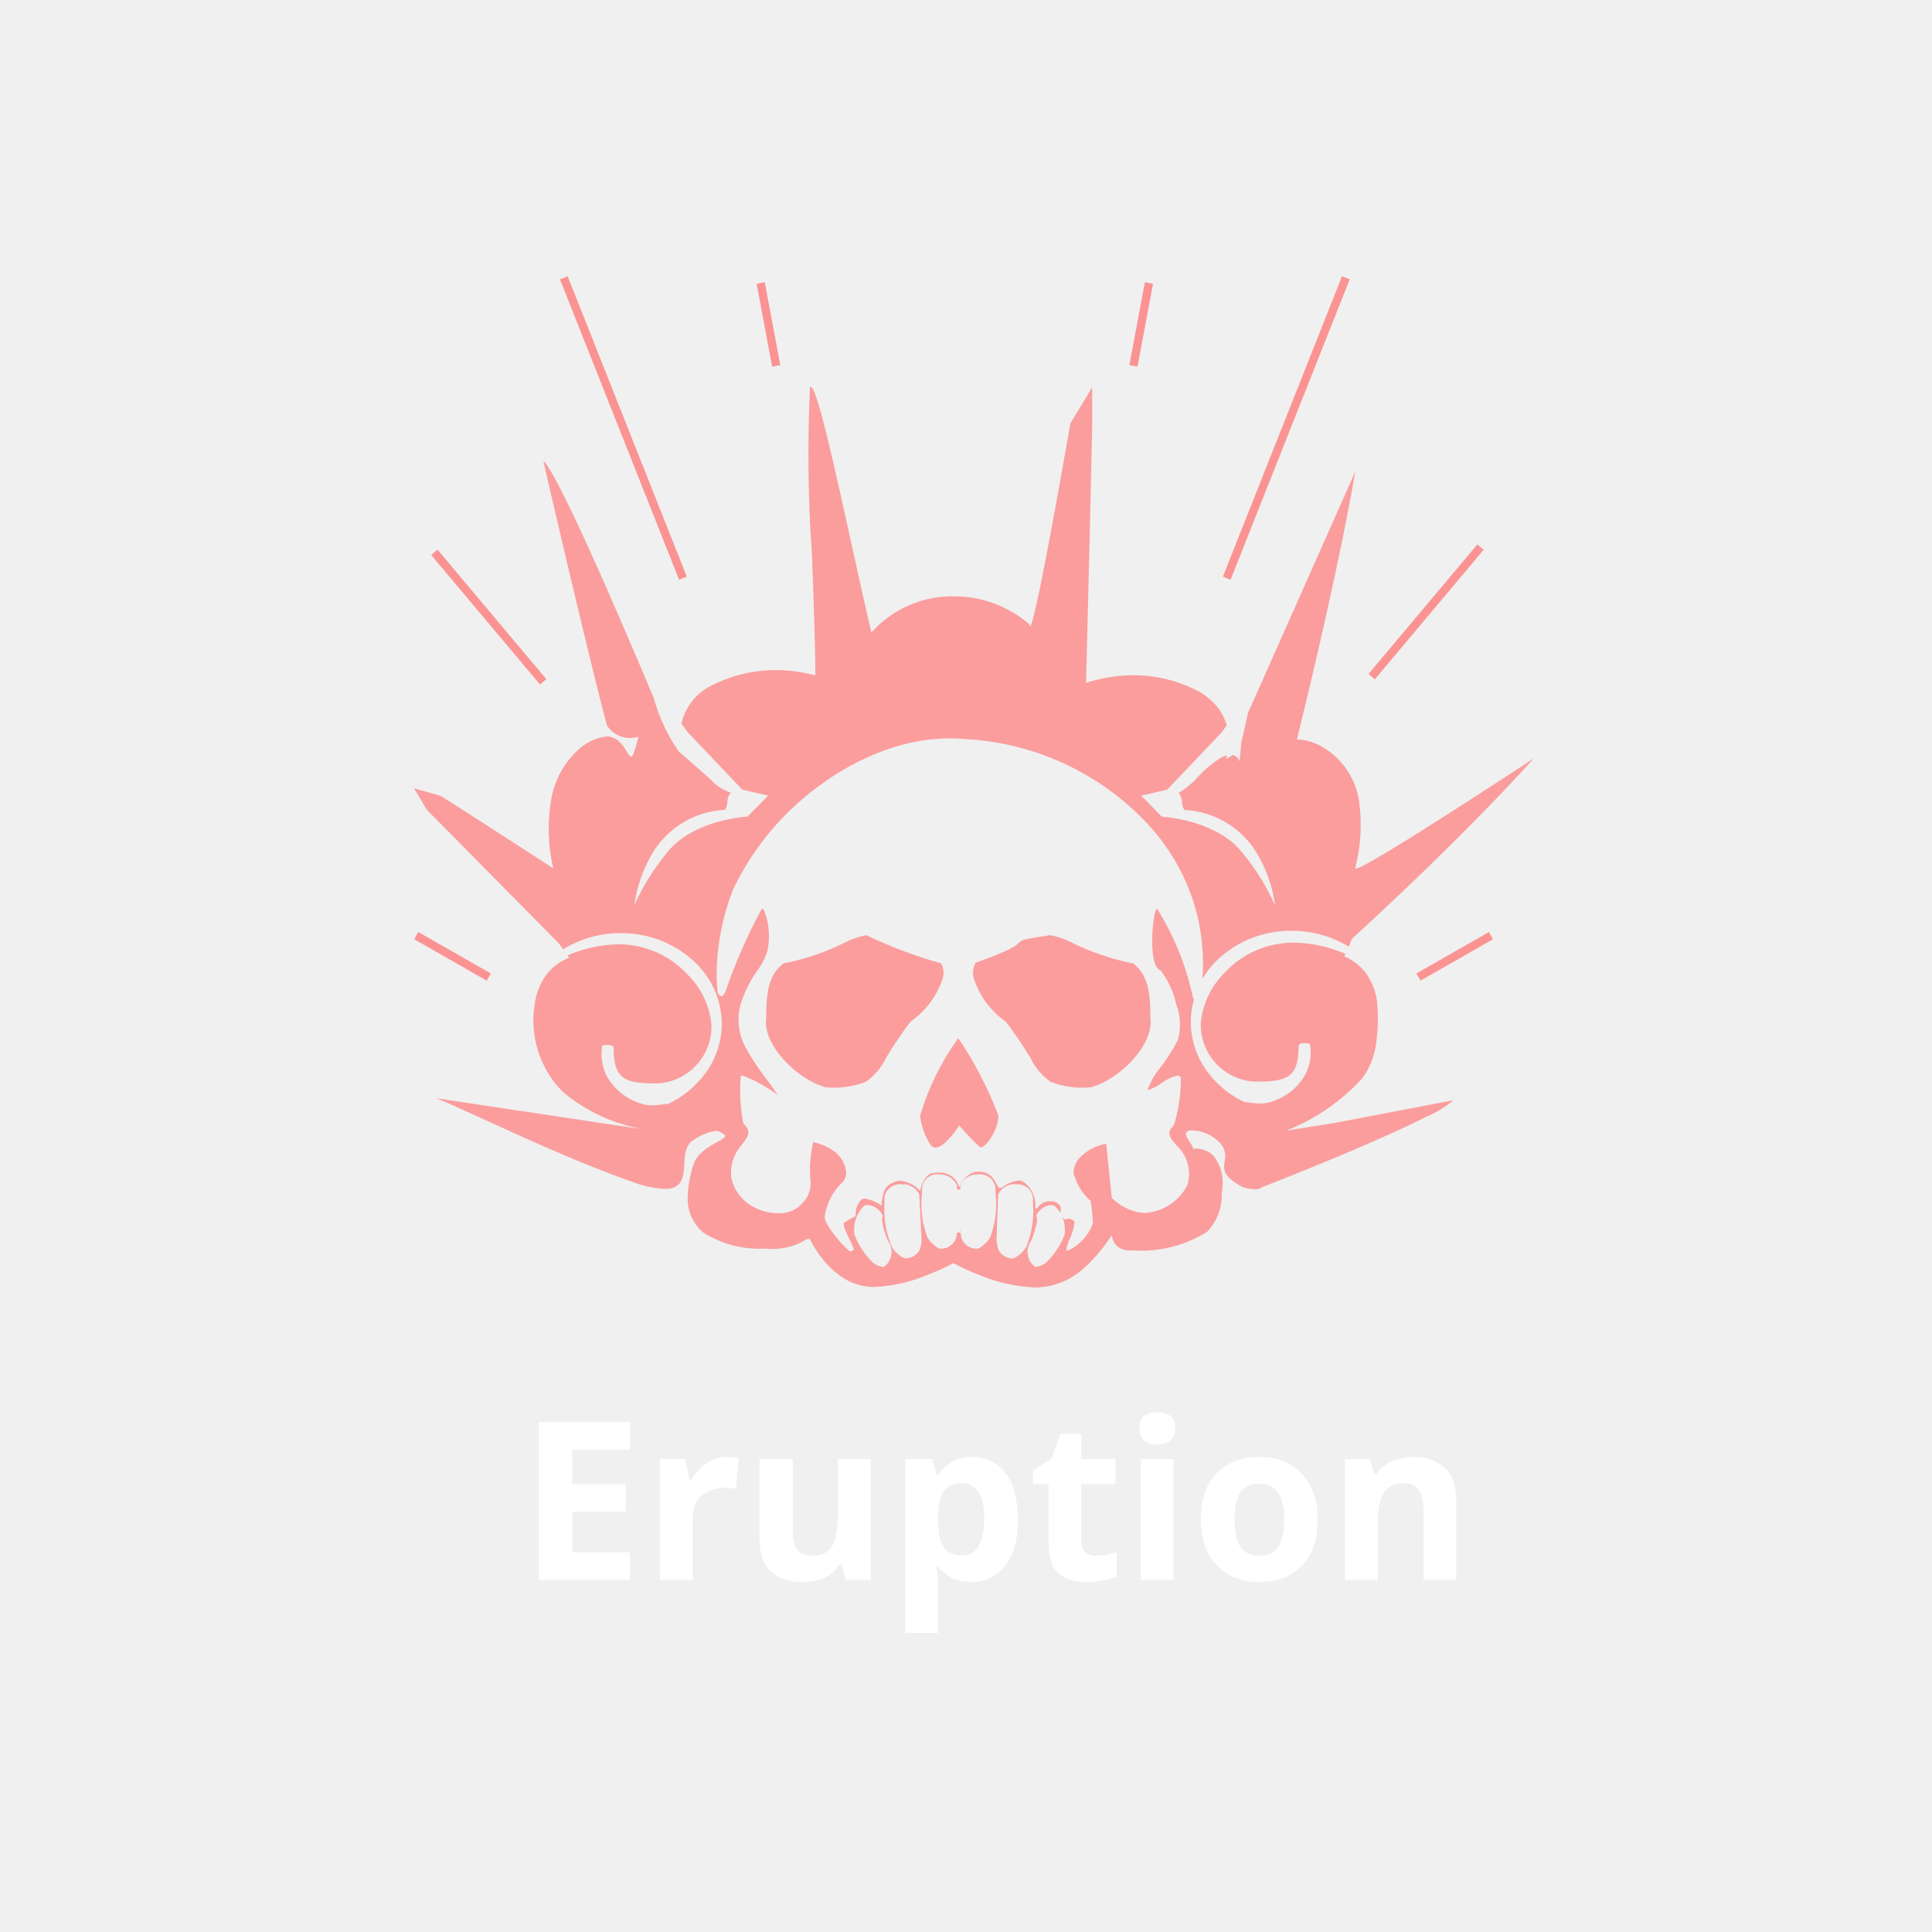
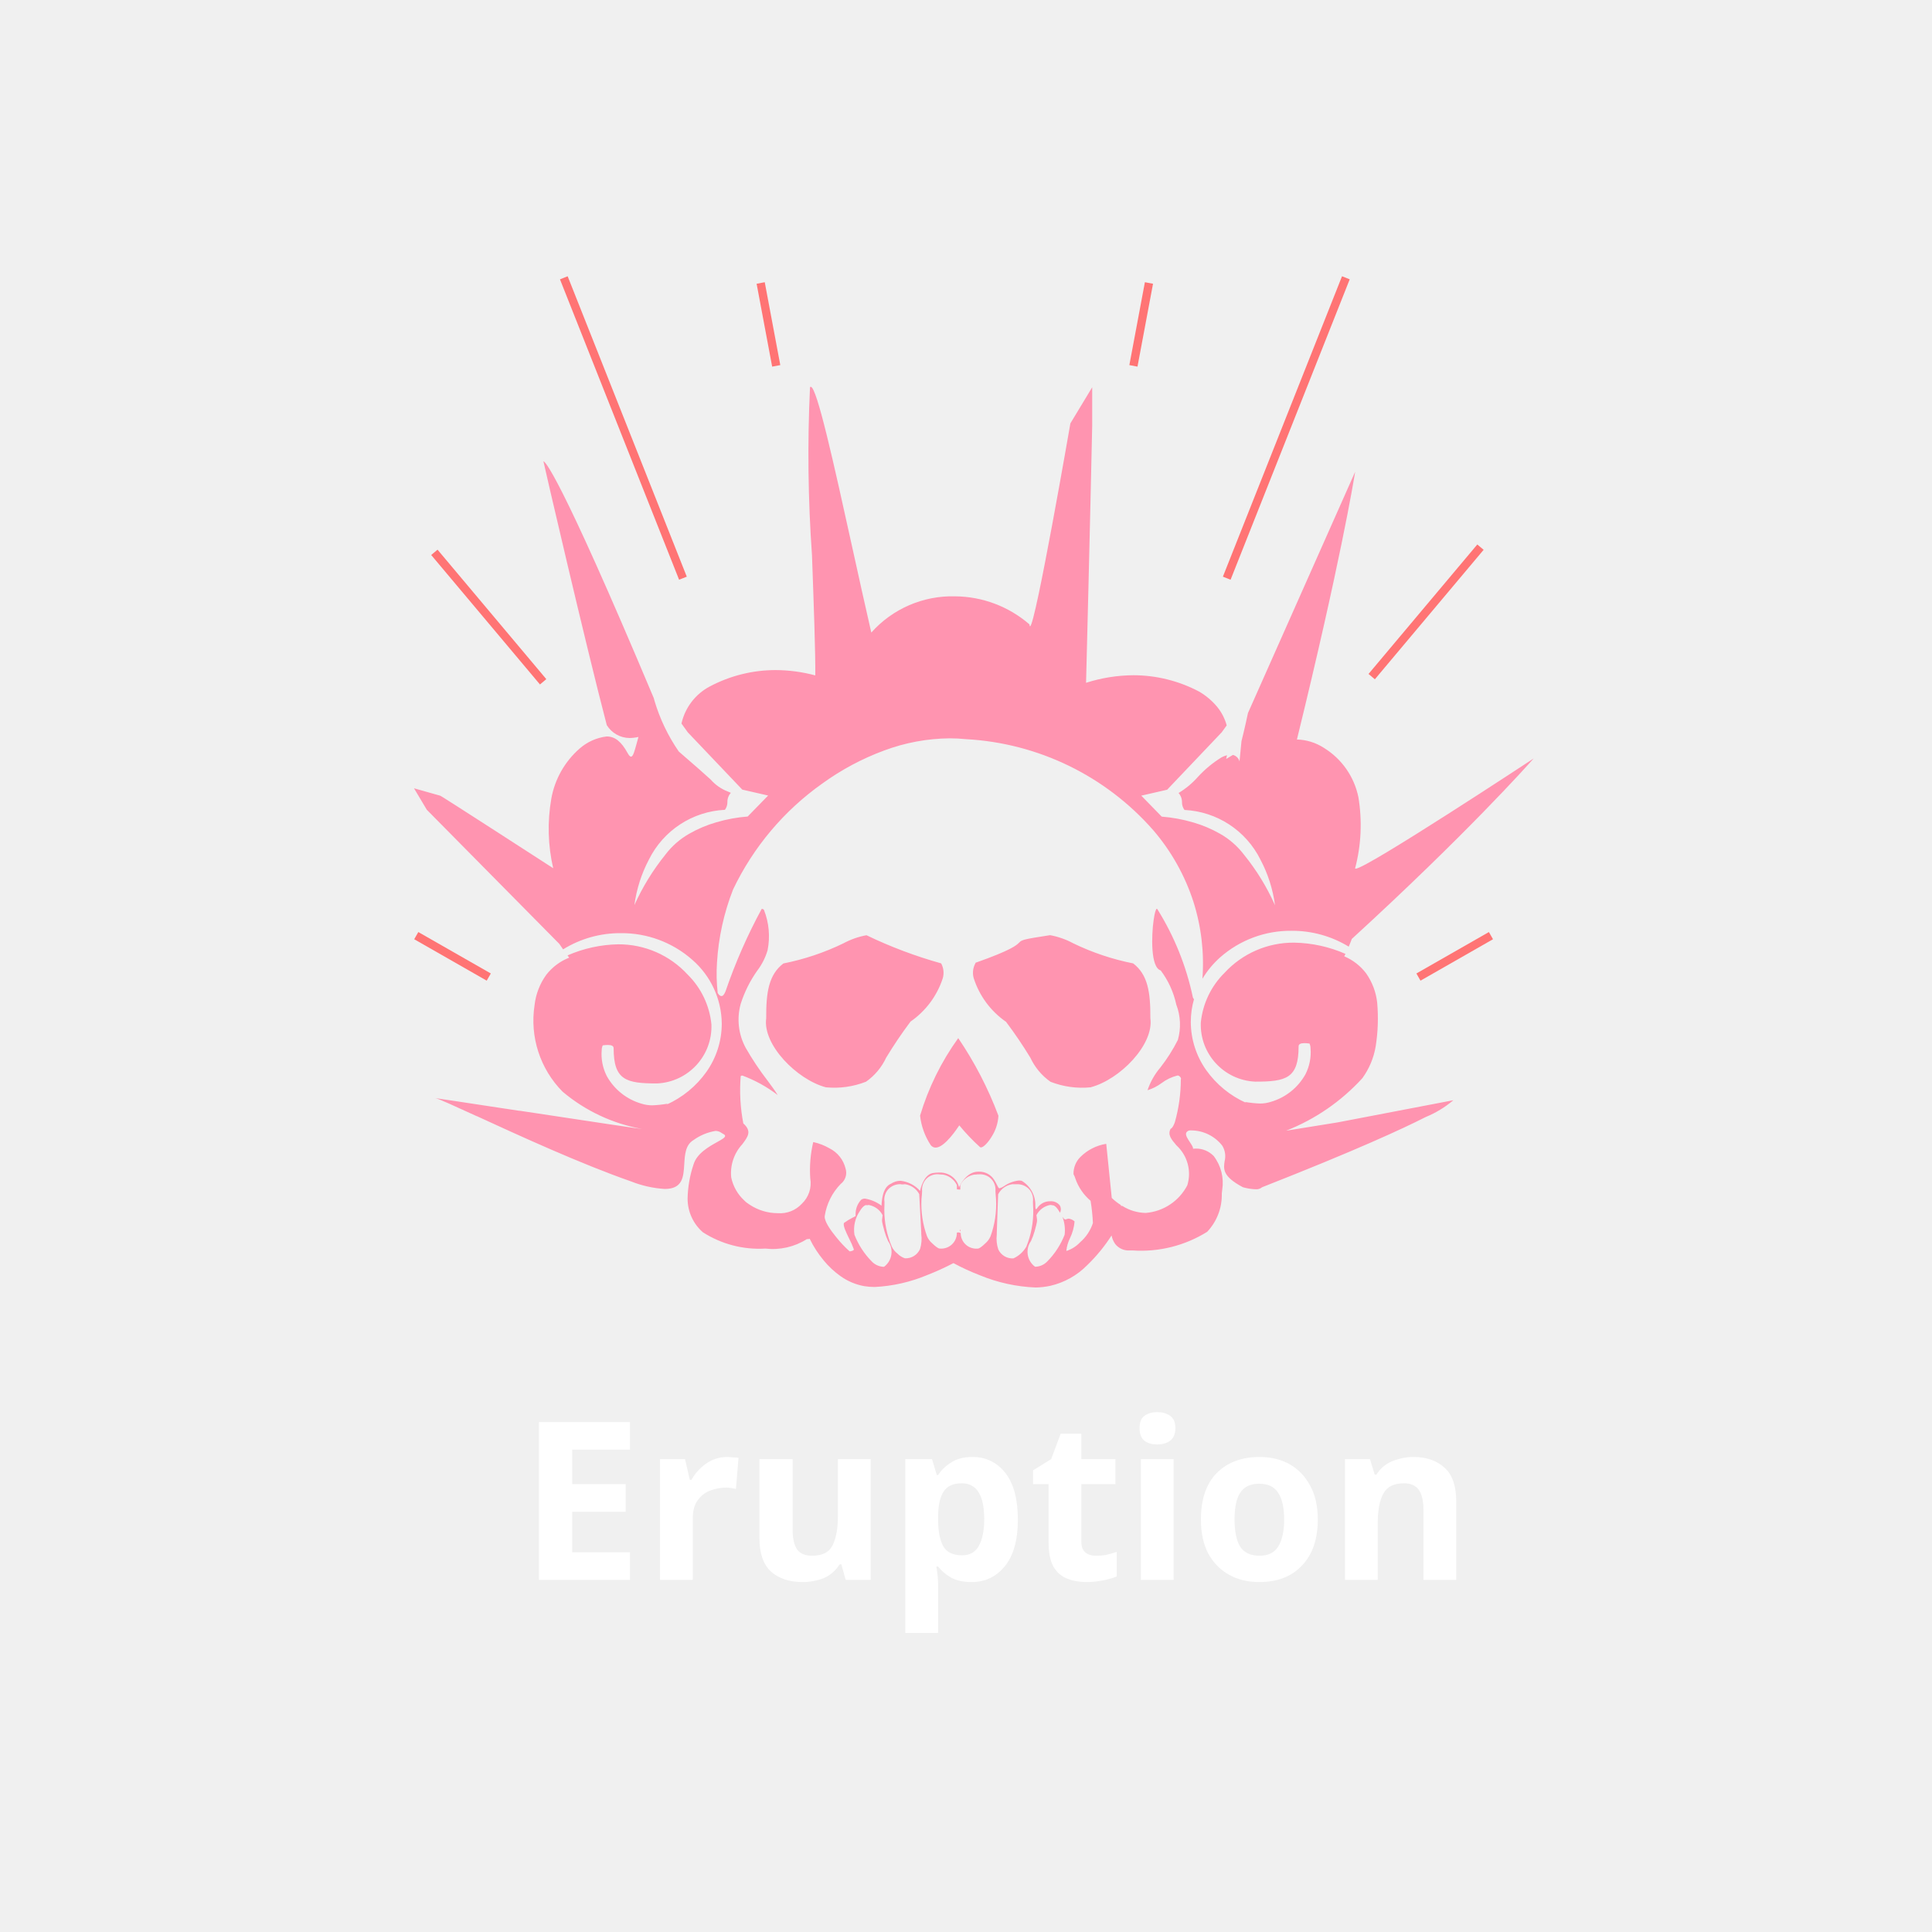
- <svg xmlns="http://www.w3.org/2000/svg" id="Component_238_1" data-name="Component 238 – 1" width="70" height="70" viewBox="0 0 70 70">
-   <g id="Component_232_1" data-name="Component 232 – 1" transform="translate(15 10.065)" opacity="0.75">
+ <svg xmlns="http://www.w3.org/2000/svg" id="Component_238_2" data-name="Component 238 – 2" width="70" height="70" viewBox="0 0 70 70">
+   <g id="Component_232_1" data-name="Component 232 – 1" transform="translate(15 10.065)">
    <line id="Line_625" data-name="Line 625" y1="10.884" x2="4.316" transform="translate(29.447)" fill="none" stroke="#ff7474" stroke-width="0.3" />
    <line id="Line_627" data-name="Line 627" y1="4.691" x2="3.941" transform="translate(34.699 9.759)" fill="none" stroke="#ff7474" stroke-width="0.3" />
    <line id="Line_628" data-name="Line 628" x1="3.941" y1="4.691" transform="translate(0.738 9.947)" fill="none" stroke="#ff7474" stroke-width="0.3" />
    <line id="Line_629" data-name="Line 629" x1="0.563" y1="3.003" transform="translate(12.561 0.188)" fill="none" stroke="#ff7474" stroke-width="0.3" />
    <line id="Line_630" data-name="Line 630" y1="3.003" x2="0.563" transform="translate(26.066 0.188)" fill="none" stroke="#ff7474" stroke-width="0.3" />
    <line id="Line_631" data-name="Line 631" y1="1.501" x2="2.627" transform="translate(36.393 23.835)" fill="none" stroke="#ff7474" stroke-width="0.3" />
    <line id="Line_632" data-name="Line 632" x1="2.627" y1="1.501" transform="translate(0.082 23.835)" fill="none" stroke="#ff7474" stroke-width="0.3" />
    <line id="Line_626" data-name="Line 626" x1="4.316" y1="10.884" transform="translate(5.428)" fill="none" stroke="#ff7474" stroke-width="0.3" />
-     <path id="Subtraction_240" data-name="Subtraction 240" d="M22.527,32.636a5.923,5.923,0,0,1-2.02-.442,8.359,8.359,0,0,1-.962-.442h0a9.326,9.326,0,0,1-.949.432,5.64,5.64,0,0,1-1.9.433,2.31,2.31,0,0,1-.38-.03,2.12,2.12,0,0,1-.857-.359,3.109,3.109,0,0,1-.618-.577,3.86,3.86,0,0,1-.5-.772v-.008a.457.457,0,0,1-.1.013h-.01a2.3,2.3,0,0,1-1.5.341,3.778,3.778,0,0,1-2.261-.588,1.612,1.612,0,0,1-.557-1.222,4.106,4.106,0,0,1,.212-1.228c.119-.41.561-.655.853-.818.171-.095.295-.163.294-.225,0-.025-.022-.049-.066-.071-.022-.011-.044-.025-.063-.037a.364.364,0,0,0-.216-.074,1.887,1.887,0,0,0-.8.332c-.293.174-.314.529-.335.871-.028.463-.054.9-.708.9a3.955,3.955,0,0,1-1.217-.272c-1.832-.639-4.093-1.678-5.59-2.366h0l-.006,0C1.474,26.062.9,25.8.778,25.775h0c.023,0,1.243.186,2.535.382h.005l.491.075.025,0,.666.1c1.833.278,3.716.563,3.789.563h0l-.007,0a6.15,6.15,0,0,1-2.9-1.356,3.664,3.664,0,0,1-1.014-3.133,2.324,2.324,0,0,1,.424-1.1,1.957,1.957,0,0,1,.83-.621l-.055-.078,0-.006a4.8,4.8,0,0,1,1.83-.4A3.391,3.391,0,0,1,9.917,21.3a2.941,2.941,0,0,1,.859,1.8,2.064,2.064,0,0,1-1.97,2.142c-1.118,0-1.573-.116-1.573-1.277,0-.079-.069-.117-.21-.117a1.336,1.336,0,0,0-.185.015.4.4,0,0,0-.037.169,1.746,1.746,0,0,0,.184.943,2.106,2.106,0,0,0,1.257,1,1.285,1.285,0,0,0,.389.06,4.011,4.011,0,0,0,.554-.059l.008,0-.053.038a3.559,3.559,0,0,0,1.453-1.189,3.032,3.032,0,0,0,.558-1.744,3.1,3.1,0,0,0-1.072-2.322,3.857,3.857,0,0,0-2.587-.962,3.925,3.925,0,0,0-2.09.587l-.138-.2-4.8-4.858L0,14.548l.955.27h0c.007,0,.322.191,4.088,2.626a6.338,6.338,0,0,1-.067-2.526A3.142,3.142,0,0,1,6,13.109a1.814,1.814,0,0,1,.98-.439c.3,0,.531.185.759.6.05.09.089.132.124.132.075,0,.127-.193.214-.514.017-.062.035-.13.055-.2a1.563,1.563,0,0,1-.327.039.983.983,0,0,1-.82-.466C6.215,9.324,4.7,2.77,4.689,2.7h0c.04,0,.491.241,4,8.584l.023.087a6.458,6.458,0,0,0,.882,1.845c.6.516.948.828,1.155,1.015a1.569,1.569,0,0,0,.611.43h0l.012.005.108.047a.488.488,0,0,0-.125.339h0a.459.459,0,0,1-.089.276,3.249,3.249,0,0,0-2.753,1.8,4.953,4.953,0,0,0-.528,1.652A8.438,8.438,0,0,1,9.11,16.95a2.836,2.836,0,0,1,.864-.756,4.41,4.41,0,0,1,.98-.414,5.46,5.46,0,0,1,1.136-.209l.741-.76-.937-.215L9.921,12.522l-.23-.32a2.017,2.017,0,0,1,1.031-1.346,5.1,5.1,0,0,1,2.377-.591,5.632,5.632,0,0,1,1.44.193c.009-.813-.053-2.518-.118-4.324V6.119a51.464,51.464,0,0,1-.073-6.1A.036.036,0,0,1,14.374,0c.223,0,.84,2.8,1.493,5.764l.008.036c.23,1.045.468,2.125.694,3.106A3.924,3.924,0,0,1,19.6,7.593,4.165,4.165,0,0,1,22.3,8.61c0,.045.01.068.021.068.188,0,1.448-7.278,1.461-7.351l.79-1.308V1.426c0,.038-.088,4.083-.222,9.3a5.738,5.738,0,0,1,1.717-.274,5.1,5.1,0,0,1,2.377.591,2.468,2.468,0,0,1,.662.561,1.825,1.825,0,0,1,.34.665l-.182.252L27.288,14.6l-.937.215.741.76a5.557,5.557,0,0,1,1.136.209,4.407,4.407,0,0,1,.98.414,2.839,2.839,0,0,1,.864.756,8.188,8.188,0,0,1,1.124,1.832,4.891,4.891,0,0,0-.528-1.653,3.249,3.249,0,0,0-2.753-1.8.46.46,0,0,1-.089-.276h0a.488.488,0,0,0-.125-.338,2.988,2.988,0,0,0,.7-.582,4.018,4.018,0,0,1,.855-.708.966.966,0,0,1,.2-.08c-.01.051-.019.1-.028.136.083-.052.165-.1.243-.146a.331.331,0,0,1,.239.235s.036-.367.071-.734c.112-.433.223-.959.235-1.018h0L34.1,3.08v0c-.051.318-.539,3.295-2.11,9.7a1.891,1.891,0,0,1,.981.306,2.74,2.74,0,0,1,1.247,1.787,6.17,6.17,0,0,1-.118,2.569.016.016,0,0,0,0,.014.021.021,0,0,0,.017.006c.388,0,6.389-3.955,6.45-3.994l0,0c-.237.269-2.436,2.735-6.589,6.539-.034.093-.071.187-.111.279a3.928,3.928,0,0,0-2.071-.575,3.856,3.856,0,0,0-2.587.962,3.349,3.349,0,0,0-.643.776,7.41,7.41,0,0,0-.326-2.789,7.548,7.548,0,0,0-1.461-2.6,9.719,9.719,0,0,0-6.77-3.291,5.824,5.824,0,0,0-.6-.031,6.961,6.961,0,0,0-2.377.442,9.305,9.305,0,0,0-2.233,1.192,9.947,9.947,0,0,0-3.238,3.842,8.682,8.682,0,0,0-.583,2.649,6.02,6.02,0,0,0,.026,1.1c.006.012.064.113.136.113.054,0,.1-.057.146-.168a19.525,19.525,0,0,1,1.311-2.989.059.059,0,0,1,.022,0,.081.081,0,0,1,.06.034,2.6,2.6,0,0,1,.132,1.464,2.287,2.287,0,0,1-.375.74h0a4.38,4.38,0,0,0-.6,1.205,2.141,2.141,0,0,0,.183,1.592,10.355,10.355,0,0,0,.789,1.183c.148.2.276.372.37.527a4.891,4.891,0,0,0-1.278-.707.091.091,0,0,0-.063.019,6.348,6.348,0,0,0,.095,1.715c.317.284.168.482-.039.756a1.545,1.545,0,0,0-.4,1.2,1.575,1.575,0,0,0,.471.833.729.729,0,0,0,.163.131l.03.021a1.852,1.852,0,0,0,1.027.311,1.07,1.07,0,0,0,.866-.34,1.023,1.023,0,0,0,.307-.923,4.427,4.427,0,0,1,.108-1.314,2,2,0,0,1,.589.227,1.111,1.111,0,0,1,.582.731.509.509,0,0,1-.176.56,2.123,2.123,0,0,0-.579,1.164c-.021.186.217.52.42.767a4.162,4.162,0,0,0,.482.511h0c.019,0,.118-.013.146-.05a.033.033,0,0,0,.005-.03,2.941,2.941,0,0,0-.164-.374v0c-.114-.235-.233-.477-.192-.575a2.43,2.43,0,0,1,.328-.2l.006,0c.057-.031.086-.047.087-.049A.342.342,0,0,0,16,30a.755.755,0,0,1,.2-.542.221.221,0,0,1,.141-.043,1.378,1.378,0,0,1,.6.257.007.007,0,0,1,0,0c0-.111.021-.67.336-.793a.621.621,0,0,1,.35-.11,1.107,1.107,0,0,1,.708.365h0c.012-.058.124-.566.446-.642a1.372,1.372,0,0,1,.237-.022.724.724,0,0,1,.6.263.675.675,0,0,1,.13.267h0c.026-.057.264-.558.687-.561h.029a.629.629,0,0,1,.559.3,1.573,1.573,0,0,1,.1.18c.035.072.06.123.089.123h0a.564.564,0,0,0,.172-.083h0a1.158,1.158,0,0,1,.535-.2.419.419,0,0,1,.1.011,1.017,1.017,0,0,1,.493.914c0,.071.006.113.024.113s.025-.013.047-.042a.548.548,0,0,1,.471-.244.4.4,0,0,1,.343.148.276.276,0,0,1,.009.267l-.036-.059v0c-.117-.191-.2-.211-.233-.211a.047.047,0,0,0-.014,0,.227.227,0,0,0-.071-.011.7.7,0,0,0-.5.369l.008.054c.025.166.025.166-.075.533v0a2.468,2.468,0,0,1-.131.353.671.671,0,0,0,.146.928.23.23,0,0,0,.045,0,.623.623,0,0,0,.4-.191,2.848,2.848,0,0,0,.629-.969,1.357,1.357,0,0,0-.083-.653c.056.088.085.1.109.1a.119.119,0,0,0,.044-.012h0l.007,0a.179.179,0,0,1,.071-.016.384.384,0,0,1,.212.1,1.714,1.714,0,0,1-.167.609,1.323,1.323,0,0,0-.131.453.013.013,0,0,0,.011.006h0a1.174,1.174,0,0,0,.483-.308,1.563,1.563,0,0,0,.468-.7,6.827,6.827,0,0,0-.084-.807v0a1.857,1.857,0,0,1-.552-.807.665.665,0,0,0-.067-.157.849.849,0,0,1,.251-.625,1.7,1.7,0,0,1,.935-.475l.2,1.96a1.98,1.98,0,0,0,.33.258v.03h.049a1.652,1.652,0,0,0,.85.256,1.867,1.867,0,0,0,1.508-1,1.4,1.4,0,0,0-.392-1.447c-.183-.214-.328-.383-.214-.6,0,0,.072-.01.154-.236a5.751,5.751,0,0,0,.218-1.555c.025-.05-.033-.1-.036-.1a.1.1,0,0,0-.088-.041,1.6,1.6,0,0,0-.583.281,1.66,1.66,0,0,1-.5.252,2.508,2.508,0,0,1,.47-.829,6.018,6.018,0,0,0,.629-.993,2.038,2.038,0,0,0-.057-1.282,3.17,3.17,0,0,0-.565-1.237c-.373-.108-.334-1.275-.256-1.823.036-.254.081-.411.117-.411.006,0,.013.005.018.015a9.849,9.849,0,0,1,1.288,3.2.152.152,0,0,0,.04.061,2.988,2.988,0,0,0-.116.826,3.033,3.033,0,0,0,.558,1.745,3.558,3.558,0,0,0,1.453,1.189l-.052-.038H30.1a4.049,4.049,0,0,0,.554.059,1.3,1.3,0,0,0,.388-.06,2.106,2.106,0,0,0,1.257-1,1.745,1.745,0,0,0,.184-.943.4.4,0,0,0-.037-.17,1.369,1.369,0,0,0-.185-.015c-.141,0-.21.038-.21.117,0,1.162-.455,1.278-1.573,1.278a2.064,2.064,0,0,1-1.97-2.142,2.94,2.94,0,0,1,.859-1.8,3.39,3.39,0,0,1,2.527-1.094,4.816,4.816,0,0,1,1.855.407l-.044.088a1.956,1.956,0,0,1,.793.618,2.283,2.283,0,0,1,.4,1.059,6.5,6.5,0,0,1-.054,1.584,2.731,2.731,0,0,1-.483,1.155A7.414,7.414,0,0,1,31.6,26.954l1.862-.3.047-.009,4.149-.795a3.751,3.751,0,0,1-1,.608c-.832.424-2.536,1.211-5.93,2.545a.32.32,0,0,1-.24.073,1.947,1.947,0,0,1-.407-.06h0L30.028,29c-.739-.393-.7-.659-.658-.94a.731.731,0,0,0-.083-.561,1.435,1.435,0,0,0-1.114-.555.322.322,0,0,0-.064,0,.163.163,0,0,0-.13.085c-.036.089.055.225.136.345.064.1.124.185.109.234h0a.8.8,0,0,1,.1-.006.889.889,0,0,1,.65.269,1.6,1.6,0,0,1,.31,1.219c-.005.047-.011.093-.016.139v.007a1.94,1.94,0,0,1-.529,1.381,4.52,4.52,0,0,1-2.7.676c-.036,0-.072,0-.106,0a.618.618,0,0,1-.528-.235.8.8,0,0,1-.131-.308,5.992,5.992,0,0,1-.887,1.081,2.737,2.737,0,0,1-1.33.743A2.85,2.85,0,0,1,22.527,32.636Zm-6.135-2.988c-.031,0-.117.021-.234.211a1.2,1.2,0,0,0-.2.865,2.848,2.848,0,0,0,.629.969.623.623,0,0,0,.4.191.229.229,0,0,0,.045,0,.671.671,0,0,0,.146-.928,2.472,2.472,0,0,1-.131-.353v0c-.1-.367-.1-.367-.075-.532l.008-.055a.7.7,0,0,0-.5-.369.226.226,0,0,0-.071.011A.047.047,0,0,0,16.392,29.648Zm5.29-.755a.688.688,0,0,0-.518.366l-.049,1.405c0,.016,0,.032,0,.05a1.253,1.253,0,0,0,.054.54.567.567,0,0,0,.549.327h0a1.03,1.03,0,0,0,.469-.427,3.406,3.406,0,0,0,.25-1.342c-.008-.122-.009-.215-.011-.289a.565.565,0,0,0-.137-.446.586.586,0,0,0-.465-.183.771.771,0,0,0-.089,0A.258.258,0,0,0,21.682,28.893Zm-4.029,0a.593.593,0,0,0-.478.191.565.565,0,0,0-.129.449c0,.074,0,.167-.006.289a3.43,3.43,0,0,0,.274,1.338.7.7,0,0,0,.2.245.686.686,0,0,0,.273.173h.005a.567.567,0,0,0,.543-.337,1.252,1.252,0,0,0,.044-.541l0-.05-.074-1.4a.7.7,0,0,0-.519-.357.26.26,0,0,0-.059.007A.72.72,0,0,0,17.653,28.9ZM19,28.533a.558.558,0,0,0-.438.167.566.566,0,0,0-.153.442c0,.074-.009.167-.021.289a3.426,3.426,0,0,0,.2,1.35.7.7,0,0,0,.192.258c.087.085.208.185.263.185h0a.566.566,0,0,0,.626-.576l.039-.009h.015a.206.206,0,0,1,.085.024.563.563,0,0,0,.625.562h0c.056,0,.177-.1.263-.185a.7.7,0,0,0,.192-.258,3.4,3.4,0,0,0,.2-1.35c-.012-.122-.017-.215-.021-.289a.565.565,0,0,0-.153-.441.558.558,0,0,0-.438-.167.82.82,0,0,0-.122.008.252.252,0,0,0-.045,0,.689.689,0,0,0-.515.384v.16a.087.087,0,0,0-.023,0l-.015,0a.236.236,0,0,0-.055-.006l-.031,0v-.154a.689.689,0,0,0-.515-.384.253.253,0,0,0-.045,0A.812.812,0,0,0,19,28.533Zm.81,2.092-.04-.075h0l.034,0c0,.026,0,.051,0,.077Zm-.91-3.058a.225.225,0,0,1-.179-.091,2.439,2.439,0,0,1-.385-1.067A9.419,9.419,0,0,1,19.719,23.6h0a13.415,13.415,0,0,1,1.456,2.812,1.559,1.559,0,0,1-.249.764c-.137.226-.3.384-.385.384a.059.059,0,0,1-.029-.007,7.245,7.245,0,0,1-.755-.792v0C19.7,26.842,19.234,27.567,18.9,27.567ZM14.92,25.382c-1.057-.285-2.293-1.55-2.159-2.5-.006-.951.094-1.581.622-1.987a8.969,8.969,0,0,0,2.175-.729,2.826,2.826,0,0,1,.836-.294A16.446,16.446,0,0,0,19.1,20.892a.717.717,0,0,1,.059.538A3.058,3.058,0,0,1,17.991,23a15.69,15.69,0,0,0-.883,1.307,2.2,2.2,0,0,1-.73.872A3.141,3.141,0,0,1,14.92,25.382Zm9.6,0h0a3.143,3.143,0,0,1-1.458-.2,2.2,2.2,0,0,1-.73-.872h0v0a15.708,15.708,0,0,0-.881-1.3A3.058,3.058,0,0,1,20.28,21.43a.714.714,0,0,1,.059-.538c0-.009.008-.024.01-.024,1.3-.458,1.481-.634,1.577-.729s.119-.117,1.12-.269a2.824,2.824,0,0,1,.836.293,8.984,8.984,0,0,0,2.176.73c.528.406.628,1.036.622,1.987.134.954-1.1,2.219-2.159,2.5Z" transform="translate(0 3.948)" fill="#ff8282" />
+     <path id="Subtraction_240" data-name="Subtraction 240" d="M22.527,32.636a5.923,5.923,0,0,1-2.02-.442,8.359,8.359,0,0,1-.962-.442h0a9.326,9.326,0,0,1-.949.432,5.64,5.64,0,0,1-1.9.433,2.31,2.31,0,0,1-.38-.03,2.12,2.12,0,0,1-.857-.359,3.109,3.109,0,0,1-.618-.577,3.86,3.86,0,0,1-.5-.772v-.008a.457.457,0,0,1-.1.013h-.01a2.3,2.3,0,0,1-1.5.341,3.778,3.778,0,0,1-2.261-.588,1.612,1.612,0,0,1-.557-1.222,4.106,4.106,0,0,1,.212-1.228c.119-.41.561-.655.853-.818.171-.095.295-.163.294-.225,0-.025-.022-.049-.066-.071-.022-.011-.044-.025-.063-.037a.364.364,0,0,0-.216-.074,1.887,1.887,0,0,0-.8.332c-.293.174-.314.529-.335.871-.028.463-.054.9-.708.9a3.955,3.955,0,0,1-1.217-.272c-1.832-.639-4.093-1.678-5.59-2.366h0l-.006,0C1.474,26.062.9,25.8.778,25.775h0c.023,0,1.243.186,2.535.382h.005l.491.075.025,0,.666.1c1.833.278,3.716.563,3.789.563h0l-.007,0a6.15,6.15,0,0,1-2.9-1.356,3.664,3.664,0,0,1-1.014-3.133,2.324,2.324,0,0,1,.424-1.1,1.957,1.957,0,0,1,.83-.621l-.055-.078,0-.006a4.8,4.8,0,0,1,1.83-.4A3.391,3.391,0,0,1,9.917,21.3a2.941,2.941,0,0,1,.859,1.8,2.064,2.064,0,0,1-1.97,2.142c-1.118,0-1.573-.116-1.573-1.277,0-.079-.069-.117-.21-.117a1.336,1.336,0,0,0-.185.015.4.4,0,0,0-.037.169,1.746,1.746,0,0,0,.184.943,2.106,2.106,0,0,0,1.257,1,1.285,1.285,0,0,0,.389.06,4.011,4.011,0,0,0,.554-.059l.008,0-.053.038a3.559,3.559,0,0,0,1.453-1.189,3.032,3.032,0,0,0,.558-1.744,3.1,3.1,0,0,0-1.072-2.322,3.857,3.857,0,0,0-2.587-.962,3.925,3.925,0,0,0-2.09.587l-.138-.2-4.8-4.858L0,14.548l.955.27h0c.007,0,.322.191,4.088,2.626a6.338,6.338,0,0,1-.067-2.526A3.142,3.142,0,0,1,6,13.109a1.814,1.814,0,0,1,.98-.439c.3,0,.531.185.759.6.05.09.089.132.124.132.075,0,.127-.193.214-.514.017-.062.035-.13.055-.2a1.563,1.563,0,0,1-.327.039.983.983,0,0,1-.82-.466C6.215,9.324,4.7,2.77,4.689,2.7h0c.04,0,.491.241,4,8.584l.023.087a6.458,6.458,0,0,0,.882,1.845c.6.516.948.828,1.155,1.015a1.569,1.569,0,0,0,.611.43h0l.012.005.108.047a.488.488,0,0,0-.125.339h0a.459.459,0,0,1-.089.276,3.249,3.249,0,0,0-2.753,1.8,4.953,4.953,0,0,0-.528,1.652A8.438,8.438,0,0,1,9.11,16.95a2.836,2.836,0,0,1,.864-.756,4.41,4.41,0,0,1,.98-.414,5.46,5.46,0,0,1,1.136-.209l.741-.76-.937-.215L9.921,12.522l-.23-.32a2.017,2.017,0,0,1,1.031-1.346,5.1,5.1,0,0,1,2.377-.591,5.632,5.632,0,0,1,1.44.193c.009-.813-.053-2.518-.118-4.324V6.119a51.464,51.464,0,0,1-.073-6.1A.036.036,0,0,1,14.374,0c.223,0,.84,2.8,1.493,5.764l.008.036c.23,1.045.468,2.125.694,3.106A3.924,3.924,0,0,1,19.6,7.593,4.165,4.165,0,0,1,22.3,8.61c0,.045.01.068.021.068.188,0,1.448-7.278,1.461-7.351l.79-1.308V1.426c0,.038-.088,4.083-.222,9.3a5.738,5.738,0,0,1,1.717-.274,5.1,5.1,0,0,1,2.377.591,2.468,2.468,0,0,1,.662.561,1.825,1.825,0,0,1,.34.665l-.182.252L27.288,14.6l-.937.215.741.76a5.557,5.557,0,0,1,1.136.209,4.407,4.407,0,0,1,.98.414,2.839,2.839,0,0,1,.864.756,8.188,8.188,0,0,1,1.124,1.832,4.891,4.891,0,0,0-.528-1.653,3.249,3.249,0,0,0-2.753-1.8.46.46,0,0,1-.089-.276h0a.488.488,0,0,0-.125-.338,2.988,2.988,0,0,0,.7-.582,4.018,4.018,0,0,1,.855-.708.966.966,0,0,1,.2-.08c-.01.051-.019.1-.028.136.083-.052.165-.1.243-.146a.331.331,0,0,1,.239.235s.036-.367.071-.734c.112-.433.223-.959.235-1.018h0L34.1,3.08v0c-.051.318-.539,3.295-2.11,9.7a1.891,1.891,0,0,1,.981.306,2.74,2.74,0,0,1,1.247,1.787,6.17,6.17,0,0,1-.118,2.569.016.016,0,0,0,0,.014.021.021,0,0,0,.017.006c.388,0,6.389-3.955,6.45-3.994l0,0c-.237.269-2.436,2.735-6.589,6.539-.034.093-.071.187-.111.279a3.928,3.928,0,0,0-2.071-.575,3.856,3.856,0,0,0-2.587.962,3.349,3.349,0,0,0-.643.776,7.41,7.41,0,0,0-.326-2.789,7.548,7.548,0,0,0-1.461-2.6,9.719,9.719,0,0,0-6.77-3.291,5.824,5.824,0,0,0-.6-.031,6.961,6.961,0,0,0-2.377.442,9.305,9.305,0,0,0-2.233,1.192,9.947,9.947,0,0,0-3.238,3.842,8.682,8.682,0,0,0-.583,2.649,6.02,6.02,0,0,0,.026,1.1c.006.012.064.113.136.113.054,0,.1-.057.146-.168a19.525,19.525,0,0,1,1.311-2.989.059.059,0,0,1,.022,0,.081.081,0,0,1,.06.034,2.6,2.6,0,0,1,.132,1.464,2.287,2.287,0,0,1-.375.74h0a4.38,4.38,0,0,0-.6,1.205,2.141,2.141,0,0,0,.183,1.592,10.355,10.355,0,0,0,.789,1.183c.148.2.276.372.37.527a4.891,4.891,0,0,0-1.278-.707.091.091,0,0,0-.063.019,6.348,6.348,0,0,0,.095,1.715c.317.284.168.482-.039.756a1.545,1.545,0,0,0-.4,1.2,1.575,1.575,0,0,0,.471.833.729.729,0,0,0,.163.131l.03.021a1.852,1.852,0,0,0,1.027.311,1.07,1.07,0,0,0,.866-.34,1.023,1.023,0,0,0,.307-.923,4.427,4.427,0,0,1,.108-1.314,2,2,0,0,1,.589.227,1.111,1.111,0,0,1,.582.731.509.509,0,0,1-.176.56,2.123,2.123,0,0,0-.579,1.164c-.021.186.217.52.42.767a4.162,4.162,0,0,0,.482.511h0c.019,0,.118-.013.146-.05a.033.033,0,0,0,.005-.03,2.941,2.941,0,0,0-.164-.374v0c-.114-.235-.233-.477-.192-.575a2.43,2.43,0,0,1,.328-.2l.006,0c.057-.031.086-.047.087-.049A.342.342,0,0,0,16,30a.755.755,0,0,1,.2-.542.221.221,0,0,1,.141-.043,1.378,1.378,0,0,1,.6.257.007.007,0,0,1,0,0c0-.111.021-.67.336-.793a.621.621,0,0,1,.35-.11,1.107,1.107,0,0,1,.708.365h0c.012-.058.124-.566.446-.642a1.372,1.372,0,0,1,.237-.022.724.724,0,0,1,.6.263.675.675,0,0,1,.13.267h0c.026-.057.264-.558.687-.561h.029a.629.629,0,0,1,.559.3,1.573,1.573,0,0,1,.1.18c.035.072.06.123.089.123h0a.564.564,0,0,0,.172-.083h0a1.158,1.158,0,0,1,.535-.2.419.419,0,0,1,.1.011,1.017,1.017,0,0,1,.493.914c0,.071.006.113.024.113s.025-.013.047-.042a.548.548,0,0,1,.471-.244.4.4,0,0,1,.343.148.276.276,0,0,1,.009.267l-.036-.059v0c-.117-.191-.2-.211-.233-.211a.047.047,0,0,0-.014,0,.227.227,0,0,0-.071-.011.7.7,0,0,0-.5.369l.008.054c.025.166.025.166-.075.533v0a2.468,2.468,0,0,1-.131.353.671.671,0,0,0,.146.928.23.23,0,0,0,.045,0,.623.623,0,0,0,.4-.191,2.848,2.848,0,0,0,.629-.969,1.357,1.357,0,0,0-.083-.653c.056.088.085.1.109.1a.119.119,0,0,0,.044-.012h0l.007,0a.179.179,0,0,1,.071-.016.384.384,0,0,1,.212.1,1.714,1.714,0,0,1-.167.609,1.323,1.323,0,0,0-.131.453.013.013,0,0,0,.011.006h0a1.174,1.174,0,0,0,.483-.308,1.563,1.563,0,0,0,.468-.7,6.827,6.827,0,0,0-.084-.807v0a1.857,1.857,0,0,1-.552-.807.665.665,0,0,0-.067-.157.849.849,0,0,1,.251-.625,1.7,1.7,0,0,1,.935-.475l.2,1.96a1.98,1.98,0,0,0,.33.258v.03h.049a1.652,1.652,0,0,0,.85.256,1.867,1.867,0,0,0,1.508-1,1.4,1.4,0,0,0-.392-1.447c-.183-.214-.328-.383-.214-.6,0,0,.072-.01.154-.236a5.751,5.751,0,0,0,.218-1.555c.025-.05-.033-.1-.036-.1a.1.1,0,0,0-.088-.041,1.6,1.6,0,0,0-.583.281,1.66,1.66,0,0,1-.5.252,2.508,2.508,0,0,1,.47-.829,6.018,6.018,0,0,0,.629-.993,2.038,2.038,0,0,0-.057-1.282,3.17,3.17,0,0,0-.565-1.237c-.373-.108-.334-1.275-.256-1.823.036-.254.081-.411.117-.411.006,0,.013.005.018.015a9.849,9.849,0,0,1,1.288,3.2.152.152,0,0,0,.04.061,2.988,2.988,0,0,0-.116.826,3.033,3.033,0,0,0,.558,1.745,3.558,3.558,0,0,0,1.453,1.189l-.052-.038H30.1a4.049,4.049,0,0,0,.554.059,1.3,1.3,0,0,0,.388-.06,2.106,2.106,0,0,0,1.257-1,1.745,1.745,0,0,0,.184-.943.4.4,0,0,0-.037-.17,1.369,1.369,0,0,0-.185-.015c-.141,0-.21.038-.21.117,0,1.162-.455,1.278-1.573,1.278a2.064,2.064,0,0,1-1.97-2.142,2.94,2.94,0,0,1,.859-1.8,3.39,3.39,0,0,1,2.527-1.094,4.816,4.816,0,0,1,1.855.407l-.044.088a1.956,1.956,0,0,1,.793.618,2.283,2.283,0,0,1,.4,1.059,6.5,6.5,0,0,1-.054,1.584,2.731,2.731,0,0,1-.483,1.155A7.414,7.414,0,0,1,31.6,26.954l1.862-.3.047-.009,4.149-.795a3.751,3.751,0,0,1-1,.608c-.832.424-2.536,1.211-5.93,2.545a.32.32,0,0,1-.24.073,1.947,1.947,0,0,1-.407-.06h0L30.028,29c-.739-.393-.7-.659-.658-.94a.731.731,0,0,0-.083-.561,1.435,1.435,0,0,0-1.114-.555.322.322,0,0,0-.064,0,.163.163,0,0,0-.13.085c-.036.089.055.225.136.345.064.1.124.185.109.234h0a.8.8,0,0,1,.1-.006.889.889,0,0,1,.65.269,1.6,1.6,0,0,1,.31,1.219c-.005.047-.011.093-.016.139v.007a1.94,1.94,0,0,1-.529,1.381,4.52,4.52,0,0,1-2.7.676c-.036,0-.072,0-.106,0a.618.618,0,0,1-.528-.235.8.8,0,0,1-.131-.308,5.992,5.992,0,0,1-.887,1.081,2.737,2.737,0,0,1-1.33.743A2.85,2.85,0,0,1,22.527,32.636Zm-6.135-2.988c-.031,0-.117.021-.234.211a1.2,1.2,0,0,0-.2.865,2.848,2.848,0,0,0,.629.969.623.623,0,0,0,.4.191.229.229,0,0,0,.045,0,.671.671,0,0,0,.146-.928,2.472,2.472,0,0,1-.131-.353v0c-.1-.367-.1-.367-.075-.532l.008-.055a.7.7,0,0,0-.5-.369.226.226,0,0,0-.071.011A.047.047,0,0,0,16.392,29.648Zm5.29-.755a.688.688,0,0,0-.518.366l-.049,1.405c0,.016,0,.032,0,.05a1.253,1.253,0,0,0,.054.54.567.567,0,0,0,.549.327h0a1.03,1.03,0,0,0,.469-.427,3.406,3.406,0,0,0,.25-1.342c-.008-.122-.009-.215-.011-.289a.565.565,0,0,0-.137-.446.586.586,0,0,0-.465-.183.771.771,0,0,0-.089,0A.258.258,0,0,0,21.682,28.893Zm-4.029,0a.593.593,0,0,0-.478.191.565.565,0,0,0-.129.449c0,.074,0,.167-.006.289a3.43,3.43,0,0,0,.274,1.338.7.7,0,0,0,.2.245.686.686,0,0,0,.273.173h.005a.567.567,0,0,0,.543-.337,1.252,1.252,0,0,0,.044-.541l0-.05-.074-1.4a.7.7,0,0,0-.519-.357.26.26,0,0,0-.059.007A.72.72,0,0,0,17.653,28.9ZM19,28.533a.558.558,0,0,0-.438.167.566.566,0,0,0-.153.442c0,.074-.009.167-.021.289a3.426,3.426,0,0,0,.2,1.35.7.7,0,0,0,.192.258c.087.085.208.185.263.185h0a.566.566,0,0,0,.626-.576l.039-.009h.015a.206.206,0,0,1,.085.024.563.563,0,0,0,.625.562h0c.056,0,.177-.1.263-.185a.7.7,0,0,0,.192-.258,3.4,3.4,0,0,0,.2-1.35c-.012-.122-.017-.215-.021-.289a.565.565,0,0,0-.153-.441.558.558,0,0,0-.438-.167.82.82,0,0,0-.122.008.252.252,0,0,0-.045,0,.689.689,0,0,0-.515.384v.16a.087.087,0,0,0-.023,0l-.015,0a.236.236,0,0,0-.055-.006l-.031,0v-.154a.689.689,0,0,0-.515-.384.253.253,0,0,0-.045,0A.812.812,0,0,0,19,28.533Zm.81,2.092-.04-.075h0l.034,0c0,.026,0,.051,0,.077Zm-.91-3.058a.225.225,0,0,1-.179-.091,2.439,2.439,0,0,1-.385-1.067A9.419,9.419,0,0,1,19.719,23.6h0a13.415,13.415,0,0,1,1.456,2.812,1.559,1.559,0,0,1-.249.764c-.137.226-.3.384-.385.384a.059.059,0,0,1-.029-.007,7.245,7.245,0,0,1-.755-.792v0C19.7,26.842,19.234,27.567,18.9,27.567ZM14.92,25.382c-1.057-.285-2.293-1.55-2.159-2.5-.006-.951.094-1.581.622-1.987a8.969,8.969,0,0,0,2.175-.729,2.826,2.826,0,0,1,.836-.294A16.446,16.446,0,0,0,19.1,20.892a.717.717,0,0,1,.059.538A3.058,3.058,0,0,1,17.991,23a15.69,15.69,0,0,0-.883,1.307,2.2,2.2,0,0,1-.73.872A3.141,3.141,0,0,1,14.92,25.382Zm9.6,0h0a3.143,3.143,0,0,1-1.458-.2,2.2,2.2,0,0,1-.73-.872h0v0a15.708,15.708,0,0,0-.881-1.3A3.058,3.058,0,0,1,20.28,21.43a.714.714,0,0,1,.059-.538c0-.009.008-.024.01-.024,1.3-.458,1.481-.634,1.577-.729s.119-.117,1.12-.269a2.824,2.824,0,0,1,.836.293,8.984,8.984,0,0,0,2.176.73c.528.406.628,1.036.622,1.987.134.954-1.1,2.219-2.159,2.5Z" transform="translate(0 3.948)" fill="#ff94b0" />
  </g>
  <text id="Eruption" transform="translate(35 57.242)" fill="#fff" font-size="8" font-family="SegoeUI-Bold, Segoe UI" font-weight="700">
    <tspan x="-16.191" y="0">Eruption</tspan>
  </text>
  <rect id="Rectangle_1499" data-name="Rectangle 1499" width="70" height="70" fill="none" />
</svg>
